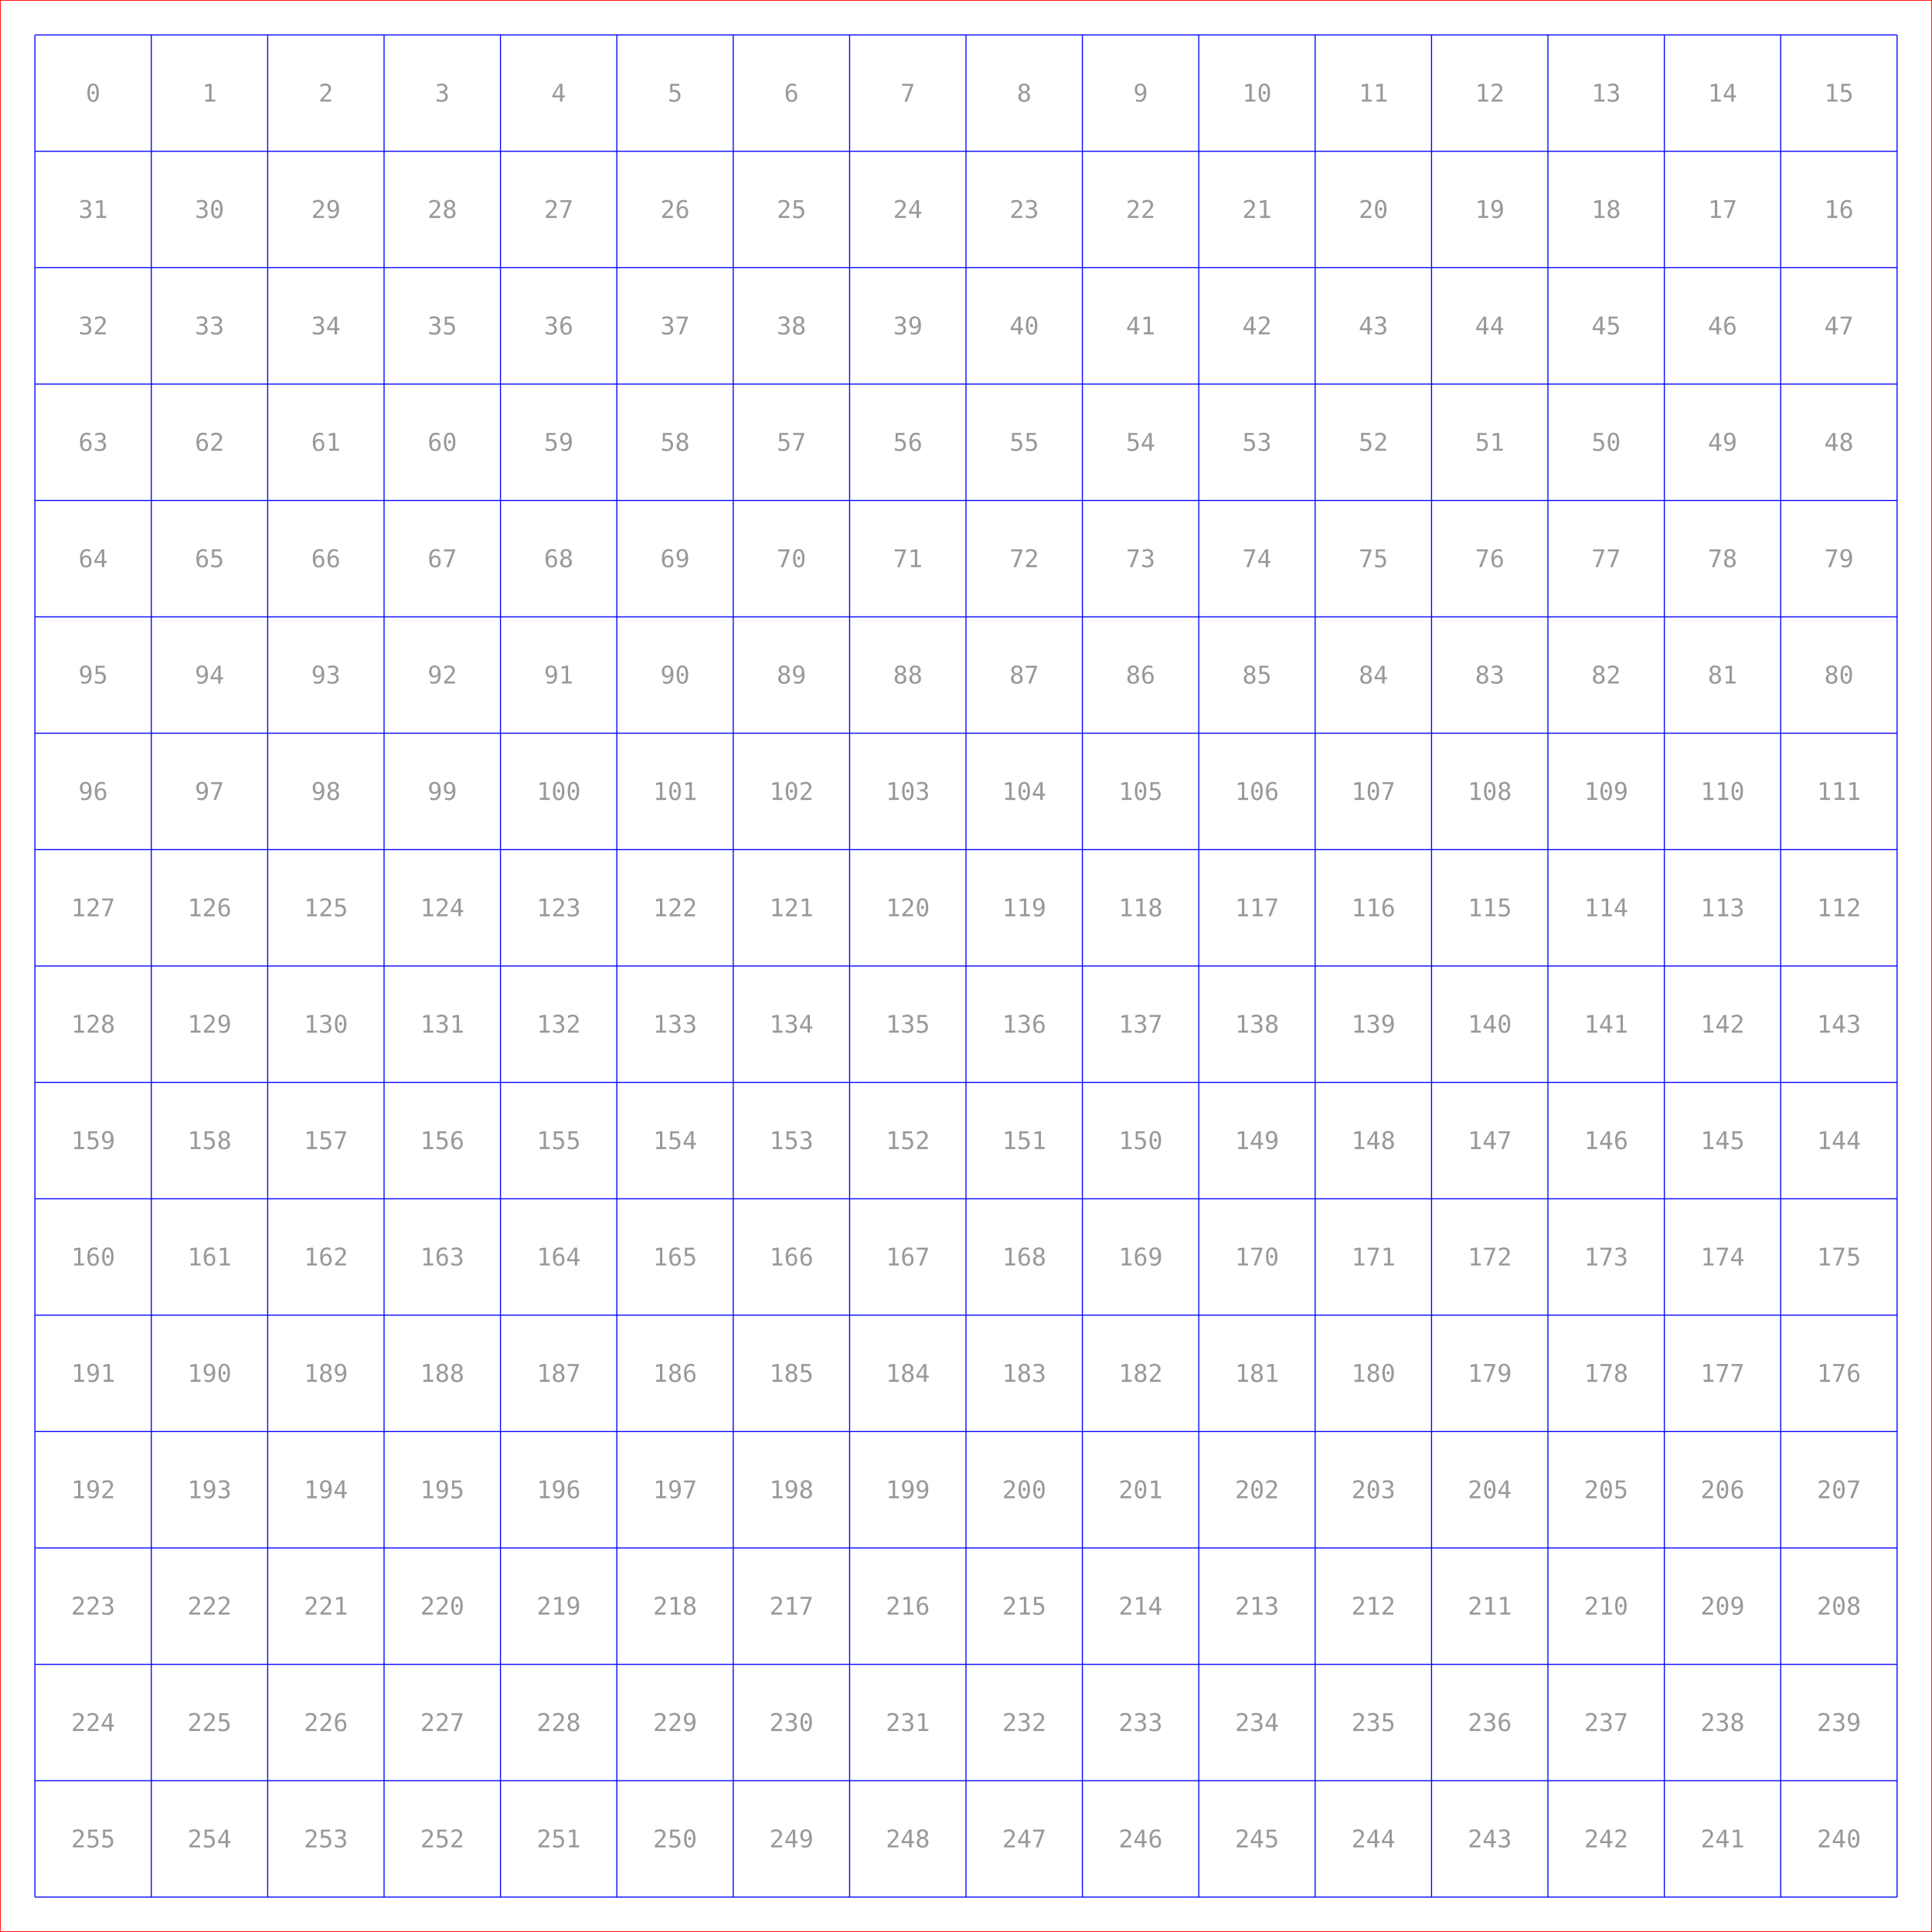
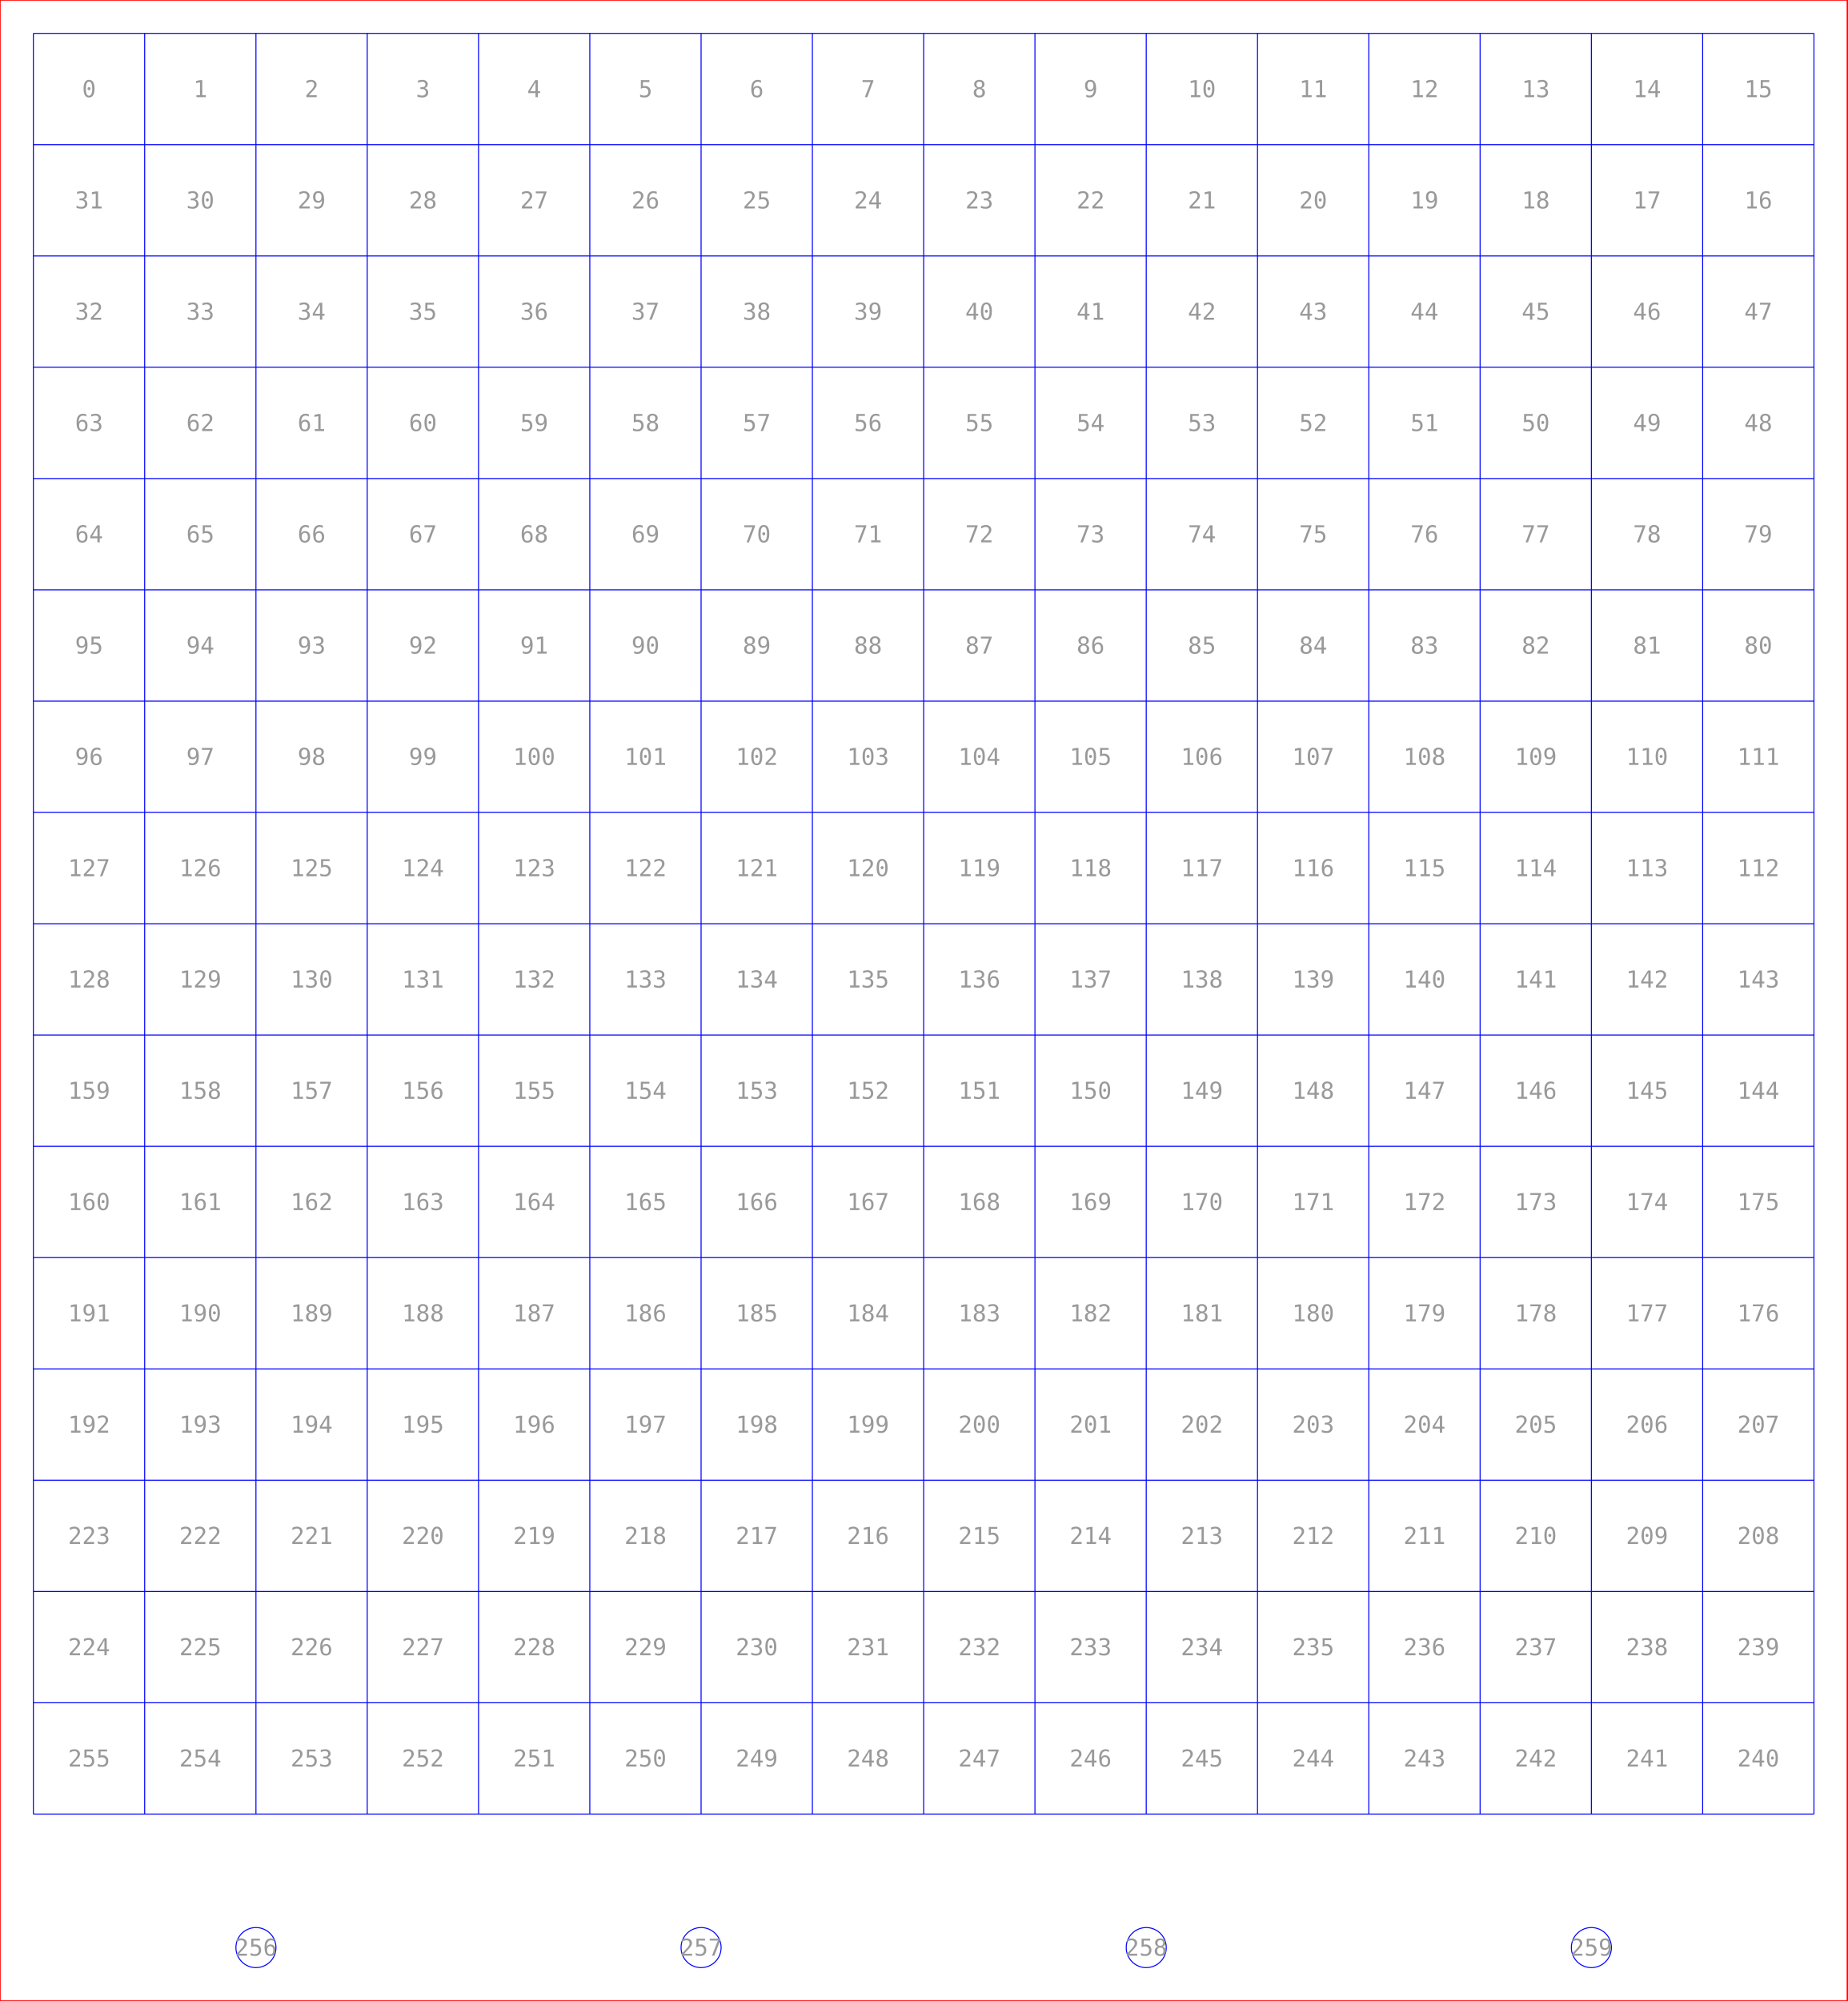
- <svg xmlns="http://www.w3.org/2000/svg" width="276.72mm" height="276.72mm" viewBox="0 0 276.72 276.72">
-   <rect width="276.72" height="276.72" fill="white" />
-   <rect x="0" y="0" width="276.72" height="276.72" fill="none" stroke="red" stroke-width="0.2" />
+ <svg xmlns="http://www.w3.org/2000/svg" width="276.72mm" height="299.72mm" viewBox="0 0 276.72 299.72">
+   <rect width="276.72" height="299.72" fill="white" />
+   <rect x="0" y="0" width="276.72" height="299.72" fill="none" stroke="red" stroke-width="0.2" />
  <line x1="5.0" y1="5.0" x2="271.72" y2="5.0" stroke="blue" stroke-width="0.15" />
  <line x1="5.0" y1="21.67" x2="271.72" y2="21.67" stroke="blue" stroke-width="0.15" />
  <line x1="5.0" y1="38.34" x2="271.72" y2="38.34" stroke="blue" stroke-width="0.15" />
  <line x1="5.0" y1="55.01" x2="271.72" y2="55.01" stroke="blue" stroke-width="0.15" />
  <line x1="5.0" y1="71.68" x2="271.72" y2="71.68" stroke="blue" stroke-width="0.15" />
  <line x1="5.0" y1="88.35" x2="271.72" y2="88.35" stroke="blue" stroke-width="0.15" />
  <line x1="5.0" y1="105.02" x2="271.72" y2="105.02" stroke="blue" stroke-width="0.15" />
  <line x1="5.0" y1="121.69" x2="271.72" y2="121.69" stroke="blue" stroke-width="0.15" />
  <line x1="5.0" y1="138.36" x2="271.72" y2="138.36" stroke="blue" stroke-width="0.15" />
  <line x1="5.0" y1="155.03" x2="271.72" y2="155.03" stroke="blue" stroke-width="0.15" />
  <line x1="5.0" y1="171.7" x2="271.72" y2="171.7" stroke="blue" stroke-width="0.15" />
  <line x1="5.0" y1="188.37" x2="271.72" y2="188.37" stroke="blue" stroke-width="0.15" />
  <line x1="5.0" y1="205.04" x2="271.72" y2="205.04" stroke="blue" stroke-width="0.15" />
  <line x1="5.0" y1="221.71" x2="271.72" y2="221.71" stroke="blue" stroke-width="0.15" />
  <line x1="5.0" y1="238.38" x2="271.72" y2="238.38" stroke="blue" stroke-width="0.15" />
  <line x1="5.0" y1="255.05" x2="271.72" y2="255.05" stroke="blue" stroke-width="0.15" />
  <line x1="5.0" y1="271.72" x2="271.72" y2="271.72" stroke="blue" stroke-width="0.15" />
  <line x1="5.0" y1="5.0" x2="5.0" y2="271.72" stroke="blue" stroke-width="0.15" />
  <line x1="21.67" y1="5.0" x2="21.67" y2="271.72" stroke="blue" stroke-width="0.15" />
  <line x1="38.34" y1="5.0" x2="38.34" y2="271.72" stroke="blue" stroke-width="0.15" />
  <line x1="55.01" y1="5.0" x2="55.01" y2="271.72" stroke="blue" stroke-width="0.15" />
  <line x1="71.68" y1="5.0" x2="71.68" y2="271.72" stroke="blue" stroke-width="0.15" />
  <line x1="88.35" y1="5.0" x2="88.35" y2="271.72" stroke="blue" stroke-width="0.15" />
  <line x1="105.02" y1="5.0" x2="105.02" y2="271.72" stroke="blue" stroke-width="0.15" />
  <line x1="121.69" y1="5.0" x2="121.69" y2="271.72" stroke="blue" stroke-width="0.15" />
  <line x1="138.36" y1="5.0" x2="138.36" y2="271.72" stroke="blue" stroke-width="0.15" />
  <line x1="155.03" y1="5.0" x2="155.03" y2="271.72" stroke="blue" stroke-width="0.15" />
  <line x1="171.7" y1="5.0" x2="171.7" y2="271.72" stroke="blue" stroke-width="0.15" />
  <line x1="188.37" y1="5.0" x2="188.37" y2="271.72" stroke="blue" stroke-width="0.15" />
  <line x1="205.04" y1="5.0" x2="205.04" y2="271.72" stroke="blue" stroke-width="0.15" />
  <line x1="221.71" y1="5.0" x2="221.71" y2="271.72" stroke="blue" stroke-width="0.15" />
  <line x1="238.38" y1="5.0" x2="238.38" y2="271.72" stroke="blue" stroke-width="0.15" />
  <line x1="255.05" y1="5.0" x2="255.05" y2="271.72" stroke="blue" stroke-width="0.15" />
  <line x1="271.72" y1="5.0" x2="271.72" y2="271.72" stroke="blue" stroke-width="0.15" />
  <text x="13.34" y="13.34" font-family="monospace" font-size="3.5" fill="#999" text-anchor="middle" dominant-baseline="central">0</text>
  <text x="30.01" y="13.34" font-family="monospace" font-size="3.5" fill="#999" text-anchor="middle" dominant-baseline="central">1</text>
  <text x="46.68" y="13.34" font-family="monospace" font-size="3.5" fill="#999" text-anchor="middle" dominant-baseline="central">2</text>
  <text x="63.35" y="13.34" font-family="monospace" font-size="3.5" fill="#999" text-anchor="middle" dominant-baseline="central">3</text>
  <text x="80.02" y="13.34" font-family="monospace" font-size="3.5" fill="#999" text-anchor="middle" dominant-baseline="central">4</text>
  <text x="96.69" y="13.34" font-family="monospace" font-size="3.5" fill="#999" text-anchor="middle" dominant-baseline="central">5</text>
  <text x="113.36" y="13.34" font-family="monospace" font-size="3.5" fill="#999" text-anchor="middle" dominant-baseline="central">6</text>
  <text x="130.03" y="13.34" font-family="monospace" font-size="3.5" fill="#999" text-anchor="middle" dominant-baseline="central">7</text>
-   <text x="146.70" y="13.34" font-family="monospace" font-size="3.5" fill="#999" text-anchor="middle" dominant-baseline="central">8</text>
+   <text x="146.7" y="13.34" font-family="monospace" font-size="3.5" fill="#999" text-anchor="middle" dominant-baseline="central">8</text>
  <text x="163.37" y="13.34" font-family="monospace" font-size="3.5" fill="#999" text-anchor="middle" dominant-baseline="central">9</text>
  <text x="180.04" y="13.34" font-family="monospace" font-size="3.5" fill="#999" text-anchor="middle" dominant-baseline="central">10</text>
  <text x="196.71" y="13.34" font-family="monospace" font-size="3.5" fill="#999" text-anchor="middle" dominant-baseline="central">11</text>
  <text x="213.38" y="13.34" font-family="monospace" font-size="3.5" fill="#999" text-anchor="middle" dominant-baseline="central">12</text>
  <text x="230.05" y="13.34" font-family="monospace" font-size="3.5" fill="#999" text-anchor="middle" dominant-baseline="central">13</text>
  <text x="246.72" y="13.34" font-family="monospace" font-size="3.5" fill="#999" text-anchor="middle" dominant-baseline="central">14</text>
  <text x="263.39" y="13.34" font-family="monospace" font-size="3.5" fill="#999" text-anchor="middle" dominant-baseline="central">15</text>
  <text x="13.34" y="30.01" font-family="monospace" font-size="3.5" fill="#999" text-anchor="middle" dominant-baseline="central">31</text>
  <text x="30.01" y="30.01" font-family="monospace" font-size="3.5" fill="#999" text-anchor="middle" dominant-baseline="central">30</text>
  <text x="46.68" y="30.01" font-family="monospace" font-size="3.5" fill="#999" text-anchor="middle" dominant-baseline="central">29</text>
  <text x="63.35" y="30.01" font-family="monospace" font-size="3.5" fill="#999" text-anchor="middle" dominant-baseline="central">28</text>
  <text x="80.02" y="30.01" font-family="monospace" font-size="3.5" fill="#999" text-anchor="middle" dominant-baseline="central">27</text>
  <text x="96.69" y="30.01" font-family="monospace" font-size="3.5" fill="#999" text-anchor="middle" dominant-baseline="central">26</text>
  <text x="113.36" y="30.01" font-family="monospace" font-size="3.5" fill="#999" text-anchor="middle" dominant-baseline="central">25</text>
  <text x="130.03" y="30.01" font-family="monospace" font-size="3.5" fill="#999" text-anchor="middle" dominant-baseline="central">24</text>
-   <text x="146.70" y="30.01" font-family="monospace" font-size="3.5" fill="#999" text-anchor="middle" dominant-baseline="central">23</text>
+   <text x="146.7" y="30.01" font-family="monospace" font-size="3.5" fill="#999" text-anchor="middle" dominant-baseline="central">23</text>
  <text x="163.37" y="30.01" font-family="monospace" font-size="3.5" fill="#999" text-anchor="middle" dominant-baseline="central">22</text>
  <text x="180.04" y="30.01" font-family="monospace" font-size="3.5" fill="#999" text-anchor="middle" dominant-baseline="central">21</text>
  <text x="196.71" y="30.01" font-family="monospace" font-size="3.5" fill="#999" text-anchor="middle" dominant-baseline="central">20</text>
  <text x="213.38" y="30.01" font-family="monospace" font-size="3.5" fill="#999" text-anchor="middle" dominant-baseline="central">19</text>
  <text x="230.05" y="30.01" font-family="monospace" font-size="3.5" fill="#999" text-anchor="middle" dominant-baseline="central">18</text>
  <text x="246.72" y="30.01" font-family="monospace" font-size="3.5" fill="#999" text-anchor="middle" dominant-baseline="central">17</text>
  <text x="263.39" y="30.01" font-family="monospace" font-size="3.5" fill="#999" text-anchor="middle" dominant-baseline="central">16</text>
  <text x="13.34" y="46.68" font-family="monospace" font-size="3.5" fill="#999" text-anchor="middle" dominant-baseline="central">32</text>
  <text x="30.01" y="46.68" font-family="monospace" font-size="3.5" fill="#999" text-anchor="middle" dominant-baseline="central">33</text>
  <text x="46.68" y="46.68" font-family="monospace" font-size="3.5" fill="#999" text-anchor="middle" dominant-baseline="central">34</text>
  <text x="63.35" y="46.68" font-family="monospace" font-size="3.5" fill="#999" text-anchor="middle" dominant-baseline="central">35</text>
  <text x="80.02" y="46.68" font-family="monospace" font-size="3.5" fill="#999" text-anchor="middle" dominant-baseline="central">36</text>
  <text x="96.69" y="46.68" font-family="monospace" font-size="3.5" fill="#999" text-anchor="middle" dominant-baseline="central">37</text>
  <text x="113.36" y="46.68" font-family="monospace" font-size="3.5" fill="#999" text-anchor="middle" dominant-baseline="central">38</text>
  <text x="130.03" y="46.68" font-family="monospace" font-size="3.5" fill="#999" text-anchor="middle" dominant-baseline="central">39</text>
-   <text x="146.70" y="46.68" font-family="monospace" font-size="3.5" fill="#999" text-anchor="middle" dominant-baseline="central">40</text>
+   <text x="146.7" y="46.68" font-family="monospace" font-size="3.5" fill="#999" text-anchor="middle" dominant-baseline="central">40</text>
  <text x="163.37" y="46.68" font-family="monospace" font-size="3.5" fill="#999" text-anchor="middle" dominant-baseline="central">41</text>
  <text x="180.04" y="46.68" font-family="monospace" font-size="3.5" fill="#999" text-anchor="middle" dominant-baseline="central">42</text>
  <text x="196.71" y="46.68" font-family="monospace" font-size="3.5" fill="#999" text-anchor="middle" dominant-baseline="central">43</text>
  <text x="213.38" y="46.68" font-family="monospace" font-size="3.5" fill="#999" text-anchor="middle" dominant-baseline="central">44</text>
  <text x="230.05" y="46.68" font-family="monospace" font-size="3.5" fill="#999" text-anchor="middle" dominant-baseline="central">45</text>
  <text x="246.72" y="46.68" font-family="monospace" font-size="3.5" fill="#999" text-anchor="middle" dominant-baseline="central">46</text>
  <text x="263.39" y="46.68" font-family="monospace" font-size="3.5" fill="#999" text-anchor="middle" dominant-baseline="central">47</text>
  <text x="13.34" y="63.35" font-family="monospace" font-size="3.5" fill="#999" text-anchor="middle" dominant-baseline="central">63</text>
  <text x="30.01" y="63.35" font-family="monospace" font-size="3.5" fill="#999" text-anchor="middle" dominant-baseline="central">62</text>
  <text x="46.68" y="63.35" font-family="monospace" font-size="3.5" fill="#999" text-anchor="middle" dominant-baseline="central">61</text>
  <text x="63.35" y="63.35" font-family="monospace" font-size="3.5" fill="#999" text-anchor="middle" dominant-baseline="central">60</text>
  <text x="80.02" y="63.35" font-family="monospace" font-size="3.5" fill="#999" text-anchor="middle" dominant-baseline="central">59</text>
  <text x="96.69" y="63.35" font-family="monospace" font-size="3.5" fill="#999" text-anchor="middle" dominant-baseline="central">58</text>
  <text x="113.36" y="63.35" font-family="monospace" font-size="3.5" fill="#999" text-anchor="middle" dominant-baseline="central">57</text>
  <text x="130.03" y="63.35" font-family="monospace" font-size="3.5" fill="#999" text-anchor="middle" dominant-baseline="central">56</text>
-   <text x="146.70" y="63.35" font-family="monospace" font-size="3.5" fill="#999" text-anchor="middle" dominant-baseline="central">55</text>
+   <text x="146.7" y="63.35" font-family="monospace" font-size="3.5" fill="#999" text-anchor="middle" dominant-baseline="central">55</text>
  <text x="163.37" y="63.35" font-family="monospace" font-size="3.5" fill="#999" text-anchor="middle" dominant-baseline="central">54</text>
  <text x="180.04" y="63.35" font-family="monospace" font-size="3.5" fill="#999" text-anchor="middle" dominant-baseline="central">53</text>
  <text x="196.71" y="63.35" font-family="monospace" font-size="3.5" fill="#999" text-anchor="middle" dominant-baseline="central">52</text>
  <text x="213.38" y="63.35" font-family="monospace" font-size="3.5" fill="#999" text-anchor="middle" dominant-baseline="central">51</text>
  <text x="230.05" y="63.35" font-family="monospace" font-size="3.5" fill="#999" text-anchor="middle" dominant-baseline="central">50</text>
  <text x="246.72" y="63.35" font-family="monospace" font-size="3.5" fill="#999" text-anchor="middle" dominant-baseline="central">49</text>
  <text x="263.39" y="63.35" font-family="monospace" font-size="3.5" fill="#999" text-anchor="middle" dominant-baseline="central">48</text>
  <text x="13.34" y="80.02" font-family="monospace" font-size="3.5" fill="#999" text-anchor="middle" dominant-baseline="central">64</text>
  <text x="30.01" y="80.02" font-family="monospace" font-size="3.5" fill="#999" text-anchor="middle" dominant-baseline="central">65</text>
  <text x="46.68" y="80.02" font-family="monospace" font-size="3.5" fill="#999" text-anchor="middle" dominant-baseline="central">66</text>
  <text x="63.35" y="80.02" font-family="monospace" font-size="3.5" fill="#999" text-anchor="middle" dominant-baseline="central">67</text>
  <text x="80.02" y="80.02" font-family="monospace" font-size="3.5" fill="#999" text-anchor="middle" dominant-baseline="central">68</text>
  <text x="96.69" y="80.02" font-family="monospace" font-size="3.5" fill="#999" text-anchor="middle" dominant-baseline="central">69</text>
  <text x="113.36" y="80.02" font-family="monospace" font-size="3.5" fill="#999" text-anchor="middle" dominant-baseline="central">70</text>
  <text x="130.03" y="80.02" font-family="monospace" font-size="3.5" fill="#999" text-anchor="middle" dominant-baseline="central">71</text>
-   <text x="146.70" y="80.02" font-family="monospace" font-size="3.5" fill="#999" text-anchor="middle" dominant-baseline="central">72</text>
+   <text x="146.7" y="80.02" font-family="monospace" font-size="3.5" fill="#999" text-anchor="middle" dominant-baseline="central">72</text>
  <text x="163.37" y="80.02" font-family="monospace" font-size="3.5" fill="#999" text-anchor="middle" dominant-baseline="central">73</text>
  <text x="180.04" y="80.02" font-family="monospace" font-size="3.5" fill="#999" text-anchor="middle" dominant-baseline="central">74</text>
  <text x="196.71" y="80.02" font-family="monospace" font-size="3.5" fill="#999" text-anchor="middle" dominant-baseline="central">75</text>
  <text x="213.38" y="80.02" font-family="monospace" font-size="3.5" fill="#999" text-anchor="middle" dominant-baseline="central">76</text>
  <text x="230.05" y="80.02" font-family="monospace" font-size="3.5" fill="#999" text-anchor="middle" dominant-baseline="central">77</text>
  <text x="246.72" y="80.02" font-family="monospace" font-size="3.5" fill="#999" text-anchor="middle" dominant-baseline="central">78</text>
  <text x="263.39" y="80.02" font-family="monospace" font-size="3.5" fill="#999" text-anchor="middle" dominant-baseline="central">79</text>
  <text x="13.34" y="96.69" font-family="monospace" font-size="3.5" fill="#999" text-anchor="middle" dominant-baseline="central">95</text>
  <text x="30.01" y="96.69" font-family="monospace" font-size="3.5" fill="#999" text-anchor="middle" dominant-baseline="central">94</text>
  <text x="46.68" y="96.69" font-family="monospace" font-size="3.5" fill="#999" text-anchor="middle" dominant-baseline="central">93</text>
  <text x="63.35" y="96.69" font-family="monospace" font-size="3.5" fill="#999" text-anchor="middle" dominant-baseline="central">92</text>
  <text x="80.02" y="96.69" font-family="monospace" font-size="3.5" fill="#999" text-anchor="middle" dominant-baseline="central">91</text>
  <text x="96.69" y="96.69" font-family="monospace" font-size="3.5" fill="#999" text-anchor="middle" dominant-baseline="central">90</text>
  <text x="113.36" y="96.69" font-family="monospace" font-size="3.5" fill="#999" text-anchor="middle" dominant-baseline="central">89</text>
  <text x="130.03" y="96.69" font-family="monospace" font-size="3.5" fill="#999" text-anchor="middle" dominant-baseline="central">88</text>
-   <text x="146.70" y="96.69" font-family="monospace" font-size="3.5" fill="#999" text-anchor="middle" dominant-baseline="central">87</text>
+   <text x="146.7" y="96.69" font-family="monospace" font-size="3.5" fill="#999" text-anchor="middle" dominant-baseline="central">87</text>
  <text x="163.37" y="96.69" font-family="monospace" font-size="3.5" fill="#999" text-anchor="middle" dominant-baseline="central">86</text>
  <text x="180.04" y="96.69" font-family="monospace" font-size="3.5" fill="#999" text-anchor="middle" dominant-baseline="central">85</text>
  <text x="196.71" y="96.69" font-family="monospace" font-size="3.5" fill="#999" text-anchor="middle" dominant-baseline="central">84</text>
  <text x="213.38" y="96.69" font-family="monospace" font-size="3.5" fill="#999" text-anchor="middle" dominant-baseline="central">83</text>
  <text x="230.05" y="96.69" font-family="monospace" font-size="3.5" fill="#999" text-anchor="middle" dominant-baseline="central">82</text>
  <text x="246.72" y="96.69" font-family="monospace" font-size="3.5" fill="#999" text-anchor="middle" dominant-baseline="central">81</text>
  <text x="263.39" y="96.69" font-family="monospace" font-size="3.5" fill="#999" text-anchor="middle" dominant-baseline="central">80</text>
  <text x="13.34" y="113.36" font-family="monospace" font-size="3.5" fill="#999" text-anchor="middle" dominant-baseline="central">96</text>
  <text x="30.01" y="113.36" font-family="monospace" font-size="3.5" fill="#999" text-anchor="middle" dominant-baseline="central">97</text>
  <text x="46.68" y="113.36" font-family="monospace" font-size="3.5" fill="#999" text-anchor="middle" dominant-baseline="central">98</text>
  <text x="63.35" y="113.36" font-family="monospace" font-size="3.5" fill="#999" text-anchor="middle" dominant-baseline="central">99</text>
  <text x="80.02" y="113.36" font-family="monospace" font-size="3.5" fill="#999" text-anchor="middle" dominant-baseline="central">100</text>
  <text x="96.69" y="113.36" font-family="monospace" font-size="3.5" fill="#999" text-anchor="middle" dominant-baseline="central">101</text>
  <text x="113.36" y="113.36" font-family="monospace" font-size="3.5" fill="#999" text-anchor="middle" dominant-baseline="central">102</text>
  <text x="130.03" y="113.36" font-family="monospace" font-size="3.5" fill="#999" text-anchor="middle" dominant-baseline="central">103</text>
-   <text x="146.70" y="113.36" font-family="monospace" font-size="3.5" fill="#999" text-anchor="middle" dominant-baseline="central">104</text>
+   <text x="146.7" y="113.36" font-family="monospace" font-size="3.5" fill="#999" text-anchor="middle" dominant-baseline="central">104</text>
  <text x="163.37" y="113.36" font-family="monospace" font-size="3.5" fill="#999" text-anchor="middle" dominant-baseline="central">105</text>
  <text x="180.04" y="113.36" font-family="monospace" font-size="3.5" fill="#999" text-anchor="middle" dominant-baseline="central">106</text>
  <text x="196.71" y="113.36" font-family="monospace" font-size="3.5" fill="#999" text-anchor="middle" dominant-baseline="central">107</text>
  <text x="213.38" y="113.36" font-family="monospace" font-size="3.5" fill="#999" text-anchor="middle" dominant-baseline="central">108</text>
  <text x="230.05" y="113.36" font-family="monospace" font-size="3.5" fill="#999" text-anchor="middle" dominant-baseline="central">109</text>
  <text x="246.72" y="113.36" font-family="monospace" font-size="3.5" fill="#999" text-anchor="middle" dominant-baseline="central">110</text>
  <text x="263.39" y="113.36" font-family="monospace" font-size="3.5" fill="#999" text-anchor="middle" dominant-baseline="central">111</text>
  <text x="13.34" y="130.03" font-family="monospace" font-size="3.5" fill="#999" text-anchor="middle" dominant-baseline="central">127</text>
  <text x="30.01" y="130.03" font-family="monospace" font-size="3.5" fill="#999" text-anchor="middle" dominant-baseline="central">126</text>
  <text x="46.68" y="130.03" font-family="monospace" font-size="3.5" fill="#999" text-anchor="middle" dominant-baseline="central">125</text>
  <text x="63.35" y="130.03" font-family="monospace" font-size="3.5" fill="#999" text-anchor="middle" dominant-baseline="central">124</text>
  <text x="80.02" y="130.03" font-family="monospace" font-size="3.5" fill="#999" text-anchor="middle" dominant-baseline="central">123</text>
  <text x="96.69" y="130.03" font-family="monospace" font-size="3.5" fill="#999" text-anchor="middle" dominant-baseline="central">122</text>
  <text x="113.36" y="130.03" font-family="monospace" font-size="3.5" fill="#999" text-anchor="middle" dominant-baseline="central">121</text>
  <text x="130.03" y="130.03" font-family="monospace" font-size="3.5" fill="#999" text-anchor="middle" dominant-baseline="central">120</text>
-   <text x="146.70" y="130.03" font-family="monospace" font-size="3.5" fill="#999" text-anchor="middle" dominant-baseline="central">119</text>
+   <text x="146.7" y="130.03" font-family="monospace" font-size="3.5" fill="#999" text-anchor="middle" dominant-baseline="central">119</text>
  <text x="163.37" y="130.03" font-family="monospace" font-size="3.5" fill="#999" text-anchor="middle" dominant-baseline="central">118</text>
  <text x="180.04" y="130.03" font-family="monospace" font-size="3.5" fill="#999" text-anchor="middle" dominant-baseline="central">117</text>
  <text x="196.71" y="130.03" font-family="monospace" font-size="3.5" fill="#999" text-anchor="middle" dominant-baseline="central">116</text>
  <text x="213.38" y="130.03" font-family="monospace" font-size="3.5" fill="#999" text-anchor="middle" dominant-baseline="central">115</text>
  <text x="230.05" y="130.03" font-family="monospace" font-size="3.5" fill="#999" text-anchor="middle" dominant-baseline="central">114</text>
  <text x="246.72" y="130.03" font-family="monospace" font-size="3.5" fill="#999" text-anchor="middle" dominant-baseline="central">113</text>
  <text x="263.39" y="130.03" font-family="monospace" font-size="3.5" fill="#999" text-anchor="middle" dominant-baseline="central">112</text>
-   <text x="13.34" y="146.70" font-family="monospace" font-size="3.5" fill="#999" text-anchor="middle" dominant-baseline="central">128</text>
-   <text x="30.01" y="146.70" font-family="monospace" font-size="3.5" fill="#999" text-anchor="middle" dominant-baseline="central">129</text>
-   <text x="46.68" y="146.70" font-family="monospace" font-size="3.5" fill="#999" text-anchor="middle" dominant-baseline="central">130</text>
-   <text x="63.35" y="146.70" font-family="monospace" font-size="3.5" fill="#999" text-anchor="middle" dominant-baseline="central">131</text>
-   <text x="80.02" y="146.70" font-family="monospace" font-size="3.5" fill="#999" text-anchor="middle" dominant-baseline="central">132</text>
-   <text x="96.69" y="146.70" font-family="monospace" font-size="3.5" fill="#999" text-anchor="middle" dominant-baseline="central">133</text>
-   <text x="113.36" y="146.70" font-family="monospace" font-size="3.5" fill="#999" text-anchor="middle" dominant-baseline="central">134</text>
-   <text x="130.03" y="146.70" font-family="monospace" font-size="3.5" fill="#999" text-anchor="middle" dominant-baseline="central">135</text>
-   <text x="146.70" y="146.70" font-family="monospace" font-size="3.5" fill="#999" text-anchor="middle" dominant-baseline="central">136</text>
-   <text x="163.37" y="146.70" font-family="monospace" font-size="3.5" fill="#999" text-anchor="middle" dominant-baseline="central">137</text>
-   <text x="180.04" y="146.70" font-family="monospace" font-size="3.5" fill="#999" text-anchor="middle" dominant-baseline="central">138</text>
-   <text x="196.71" y="146.70" font-family="monospace" font-size="3.5" fill="#999" text-anchor="middle" dominant-baseline="central">139</text>
-   <text x="213.38" y="146.70" font-family="monospace" font-size="3.5" fill="#999" text-anchor="middle" dominant-baseline="central">140</text>
-   <text x="230.05" y="146.70" font-family="monospace" font-size="3.5" fill="#999" text-anchor="middle" dominant-baseline="central">141</text>
-   <text x="246.72" y="146.70" font-family="monospace" font-size="3.5" fill="#999" text-anchor="middle" dominant-baseline="central">142</text>
-   <text x="263.39" y="146.70" font-family="monospace" font-size="3.5" fill="#999" text-anchor="middle" dominant-baseline="central">143</text>
+   <text x="13.34" y="146.7" font-family="monospace" font-size="3.5" fill="#999" text-anchor="middle" dominant-baseline="central">128</text>
+   <text x="30.01" y="146.7" font-family="monospace" font-size="3.5" fill="#999" text-anchor="middle" dominant-baseline="central">129</text>
+   <text x="46.68" y="146.7" font-family="monospace" font-size="3.5" fill="#999" text-anchor="middle" dominant-baseline="central">130</text>
+   <text x="63.35" y="146.7" font-family="monospace" font-size="3.5" fill="#999" text-anchor="middle" dominant-baseline="central">131</text>
+   <text x="80.02" y="146.7" font-family="monospace" font-size="3.5" fill="#999" text-anchor="middle" dominant-baseline="central">132</text>
+   <text x="96.69" y="146.7" font-family="monospace" font-size="3.5" fill="#999" text-anchor="middle" dominant-baseline="central">133</text>
+   <text x="113.36" y="146.7" font-family="monospace" font-size="3.5" fill="#999" text-anchor="middle" dominant-baseline="central">134</text>
+   <text x="130.03" y="146.7" font-family="monospace" font-size="3.5" fill="#999" text-anchor="middle" dominant-baseline="central">135</text>
+   <text x="146.7" y="146.7" font-family="monospace" font-size="3.5" fill="#999" text-anchor="middle" dominant-baseline="central">136</text>
+   <text x="163.37" y="146.7" font-family="monospace" font-size="3.5" fill="#999" text-anchor="middle" dominant-baseline="central">137</text>
+   <text x="180.04" y="146.7" font-family="monospace" font-size="3.5" fill="#999" text-anchor="middle" dominant-baseline="central">138</text>
+   <text x="196.71" y="146.7" font-family="monospace" font-size="3.5" fill="#999" text-anchor="middle" dominant-baseline="central">139</text>
+   <text x="213.38" y="146.7" font-family="monospace" font-size="3.5" fill="#999" text-anchor="middle" dominant-baseline="central">140</text>
+   <text x="230.05" y="146.7" font-family="monospace" font-size="3.5" fill="#999" text-anchor="middle" dominant-baseline="central">141</text>
+   <text x="246.72" y="146.7" font-family="monospace" font-size="3.5" fill="#999" text-anchor="middle" dominant-baseline="central">142</text>
+   <text x="263.39" y="146.7" font-family="monospace" font-size="3.5" fill="#999" text-anchor="middle" dominant-baseline="central">143</text>
  <text x="13.34" y="163.37" font-family="monospace" font-size="3.5" fill="#999" text-anchor="middle" dominant-baseline="central">159</text>
  <text x="30.01" y="163.37" font-family="monospace" font-size="3.5" fill="#999" text-anchor="middle" dominant-baseline="central">158</text>
  <text x="46.68" y="163.37" font-family="monospace" font-size="3.5" fill="#999" text-anchor="middle" dominant-baseline="central">157</text>
  <text x="63.35" y="163.37" font-family="monospace" font-size="3.5" fill="#999" text-anchor="middle" dominant-baseline="central">156</text>
  <text x="80.02" y="163.37" font-family="monospace" font-size="3.5" fill="#999" text-anchor="middle" dominant-baseline="central">155</text>
  <text x="96.69" y="163.37" font-family="monospace" font-size="3.5" fill="#999" text-anchor="middle" dominant-baseline="central">154</text>
  <text x="113.36" y="163.37" font-family="monospace" font-size="3.5" fill="#999" text-anchor="middle" dominant-baseline="central">153</text>
  <text x="130.03" y="163.37" font-family="monospace" font-size="3.5" fill="#999" text-anchor="middle" dominant-baseline="central">152</text>
-   <text x="146.70" y="163.37" font-family="monospace" font-size="3.5" fill="#999" text-anchor="middle" dominant-baseline="central">151</text>
+   <text x="146.7" y="163.37" font-family="monospace" font-size="3.5" fill="#999" text-anchor="middle" dominant-baseline="central">151</text>
  <text x="163.37" y="163.37" font-family="monospace" font-size="3.5" fill="#999" text-anchor="middle" dominant-baseline="central">150</text>
  <text x="180.04" y="163.37" font-family="monospace" font-size="3.5" fill="#999" text-anchor="middle" dominant-baseline="central">149</text>
  <text x="196.71" y="163.37" font-family="monospace" font-size="3.5" fill="#999" text-anchor="middle" dominant-baseline="central">148</text>
  <text x="213.38" y="163.37" font-family="monospace" font-size="3.5" fill="#999" text-anchor="middle" dominant-baseline="central">147</text>
  <text x="230.05" y="163.37" font-family="monospace" font-size="3.5" fill="#999" text-anchor="middle" dominant-baseline="central">146</text>
  <text x="246.72" y="163.37" font-family="monospace" font-size="3.5" fill="#999" text-anchor="middle" dominant-baseline="central">145</text>
  <text x="263.39" y="163.37" font-family="monospace" font-size="3.5" fill="#999" text-anchor="middle" dominant-baseline="central">144</text>
  <text x="13.34" y="180.04" font-family="monospace" font-size="3.5" fill="#999" text-anchor="middle" dominant-baseline="central">160</text>
  <text x="30.01" y="180.04" font-family="monospace" font-size="3.5" fill="#999" text-anchor="middle" dominant-baseline="central">161</text>
  <text x="46.68" y="180.04" font-family="monospace" font-size="3.5" fill="#999" text-anchor="middle" dominant-baseline="central">162</text>
  <text x="63.35" y="180.04" font-family="monospace" font-size="3.5" fill="#999" text-anchor="middle" dominant-baseline="central">163</text>
  <text x="80.02" y="180.04" font-family="monospace" font-size="3.5" fill="#999" text-anchor="middle" dominant-baseline="central">164</text>
  <text x="96.69" y="180.04" font-family="monospace" font-size="3.5" fill="#999" text-anchor="middle" dominant-baseline="central">165</text>
  <text x="113.36" y="180.04" font-family="monospace" font-size="3.5" fill="#999" text-anchor="middle" dominant-baseline="central">166</text>
  <text x="130.03" y="180.04" font-family="monospace" font-size="3.5" fill="#999" text-anchor="middle" dominant-baseline="central">167</text>
-   <text x="146.70" y="180.04" font-family="monospace" font-size="3.5" fill="#999" text-anchor="middle" dominant-baseline="central">168</text>
+   <text x="146.7" y="180.04" font-family="monospace" font-size="3.5" fill="#999" text-anchor="middle" dominant-baseline="central">168</text>
  <text x="163.37" y="180.04" font-family="monospace" font-size="3.5" fill="#999" text-anchor="middle" dominant-baseline="central">169</text>
  <text x="180.04" y="180.04" font-family="monospace" font-size="3.5" fill="#999" text-anchor="middle" dominant-baseline="central">170</text>
  <text x="196.71" y="180.04" font-family="monospace" font-size="3.5" fill="#999" text-anchor="middle" dominant-baseline="central">171</text>
  <text x="213.38" y="180.04" font-family="monospace" font-size="3.5" fill="#999" text-anchor="middle" dominant-baseline="central">172</text>
  <text x="230.05" y="180.04" font-family="monospace" font-size="3.5" fill="#999" text-anchor="middle" dominant-baseline="central">173</text>
  <text x="246.72" y="180.04" font-family="monospace" font-size="3.5" fill="#999" text-anchor="middle" dominant-baseline="central">174</text>
  <text x="263.39" y="180.04" font-family="monospace" font-size="3.5" fill="#999" text-anchor="middle" dominant-baseline="central">175</text>
  <text x="13.34" y="196.71" font-family="monospace" font-size="3.5" fill="#999" text-anchor="middle" dominant-baseline="central">191</text>
  <text x="30.01" y="196.71" font-family="monospace" font-size="3.5" fill="#999" text-anchor="middle" dominant-baseline="central">190</text>
  <text x="46.68" y="196.71" font-family="monospace" font-size="3.5" fill="#999" text-anchor="middle" dominant-baseline="central">189</text>
  <text x="63.35" y="196.71" font-family="monospace" font-size="3.5" fill="#999" text-anchor="middle" dominant-baseline="central">188</text>
  <text x="80.02" y="196.71" font-family="monospace" font-size="3.5" fill="#999" text-anchor="middle" dominant-baseline="central">187</text>
  <text x="96.69" y="196.71" font-family="monospace" font-size="3.5" fill="#999" text-anchor="middle" dominant-baseline="central">186</text>
  <text x="113.36" y="196.71" font-family="monospace" font-size="3.5" fill="#999" text-anchor="middle" dominant-baseline="central">185</text>
  <text x="130.03" y="196.71" font-family="monospace" font-size="3.5" fill="#999" text-anchor="middle" dominant-baseline="central">184</text>
-   <text x="146.70" y="196.71" font-family="monospace" font-size="3.5" fill="#999" text-anchor="middle" dominant-baseline="central">183</text>
+   <text x="146.7" y="196.71" font-family="monospace" font-size="3.5" fill="#999" text-anchor="middle" dominant-baseline="central">183</text>
  <text x="163.37" y="196.71" font-family="monospace" font-size="3.5" fill="#999" text-anchor="middle" dominant-baseline="central">182</text>
  <text x="180.04" y="196.71" font-family="monospace" font-size="3.5" fill="#999" text-anchor="middle" dominant-baseline="central">181</text>
  <text x="196.71" y="196.71" font-family="monospace" font-size="3.5" fill="#999" text-anchor="middle" dominant-baseline="central">180</text>
  <text x="213.38" y="196.71" font-family="monospace" font-size="3.5" fill="#999" text-anchor="middle" dominant-baseline="central">179</text>
  <text x="230.05" y="196.71" font-family="monospace" font-size="3.5" fill="#999" text-anchor="middle" dominant-baseline="central">178</text>
  <text x="246.72" y="196.71" font-family="monospace" font-size="3.5" fill="#999" text-anchor="middle" dominant-baseline="central">177</text>
  <text x="263.39" y="196.71" font-family="monospace" font-size="3.5" fill="#999" text-anchor="middle" dominant-baseline="central">176</text>
  <text x="13.34" y="213.38" font-family="monospace" font-size="3.5" fill="#999" text-anchor="middle" dominant-baseline="central">192</text>
  <text x="30.01" y="213.38" font-family="monospace" font-size="3.5" fill="#999" text-anchor="middle" dominant-baseline="central">193</text>
  <text x="46.68" y="213.38" font-family="monospace" font-size="3.5" fill="#999" text-anchor="middle" dominant-baseline="central">194</text>
  <text x="63.35" y="213.38" font-family="monospace" font-size="3.5" fill="#999" text-anchor="middle" dominant-baseline="central">195</text>
  <text x="80.02" y="213.38" font-family="monospace" font-size="3.5" fill="#999" text-anchor="middle" dominant-baseline="central">196</text>
  <text x="96.69" y="213.38" font-family="monospace" font-size="3.5" fill="#999" text-anchor="middle" dominant-baseline="central">197</text>
  <text x="113.36" y="213.38" font-family="monospace" font-size="3.5" fill="#999" text-anchor="middle" dominant-baseline="central">198</text>
  <text x="130.03" y="213.38" font-family="monospace" font-size="3.5" fill="#999" text-anchor="middle" dominant-baseline="central">199</text>
-   <text x="146.70" y="213.38" font-family="monospace" font-size="3.5" fill="#999" text-anchor="middle" dominant-baseline="central">200</text>
+   <text x="146.7" y="213.38" font-family="monospace" font-size="3.5" fill="#999" text-anchor="middle" dominant-baseline="central">200</text>
  <text x="163.37" y="213.38" font-family="monospace" font-size="3.5" fill="#999" text-anchor="middle" dominant-baseline="central">201</text>
  <text x="180.04" y="213.38" font-family="monospace" font-size="3.5" fill="#999" text-anchor="middle" dominant-baseline="central">202</text>
  <text x="196.71" y="213.38" font-family="monospace" font-size="3.5" fill="#999" text-anchor="middle" dominant-baseline="central">203</text>
  <text x="213.38" y="213.38" font-family="monospace" font-size="3.5" fill="#999" text-anchor="middle" dominant-baseline="central">204</text>
  <text x="230.05" y="213.38" font-family="monospace" font-size="3.5" fill="#999" text-anchor="middle" dominant-baseline="central">205</text>
  <text x="246.72" y="213.38" font-family="monospace" font-size="3.5" fill="#999" text-anchor="middle" dominant-baseline="central">206</text>
  <text x="263.39" y="213.38" font-family="monospace" font-size="3.5" fill="#999" text-anchor="middle" dominant-baseline="central">207</text>
  <text x="13.34" y="230.05" font-family="monospace" font-size="3.5" fill="#999" text-anchor="middle" dominant-baseline="central">223</text>
  <text x="30.01" y="230.05" font-family="monospace" font-size="3.5" fill="#999" text-anchor="middle" dominant-baseline="central">222</text>
  <text x="46.68" y="230.05" font-family="monospace" font-size="3.5" fill="#999" text-anchor="middle" dominant-baseline="central">221</text>
  <text x="63.35" y="230.05" font-family="monospace" font-size="3.5" fill="#999" text-anchor="middle" dominant-baseline="central">220</text>
  <text x="80.02" y="230.05" font-family="monospace" font-size="3.5" fill="#999" text-anchor="middle" dominant-baseline="central">219</text>
  <text x="96.69" y="230.05" font-family="monospace" font-size="3.5" fill="#999" text-anchor="middle" dominant-baseline="central">218</text>
  <text x="113.36" y="230.05" font-family="monospace" font-size="3.5" fill="#999" text-anchor="middle" dominant-baseline="central">217</text>
  <text x="130.03" y="230.05" font-family="monospace" font-size="3.5" fill="#999" text-anchor="middle" dominant-baseline="central">216</text>
-   <text x="146.70" y="230.05" font-family="monospace" font-size="3.5" fill="#999" text-anchor="middle" dominant-baseline="central">215</text>
+   <text x="146.7" y="230.05" font-family="monospace" font-size="3.5" fill="#999" text-anchor="middle" dominant-baseline="central">215</text>
  <text x="163.37" y="230.05" font-family="monospace" font-size="3.5" fill="#999" text-anchor="middle" dominant-baseline="central">214</text>
  <text x="180.04" y="230.05" font-family="monospace" font-size="3.5" fill="#999" text-anchor="middle" dominant-baseline="central">213</text>
  <text x="196.71" y="230.05" font-family="monospace" font-size="3.5" fill="#999" text-anchor="middle" dominant-baseline="central">212</text>
  <text x="213.38" y="230.05" font-family="monospace" font-size="3.5" fill="#999" text-anchor="middle" dominant-baseline="central">211</text>
  <text x="230.05" y="230.05" font-family="monospace" font-size="3.5" fill="#999" text-anchor="middle" dominant-baseline="central">210</text>
  <text x="246.72" y="230.05" font-family="monospace" font-size="3.5" fill="#999" text-anchor="middle" dominant-baseline="central">209</text>
  <text x="263.39" y="230.05" font-family="monospace" font-size="3.5" fill="#999" text-anchor="middle" dominant-baseline="central">208</text>
  <text x="13.34" y="246.72" font-family="monospace" font-size="3.5" fill="#999" text-anchor="middle" dominant-baseline="central">224</text>
  <text x="30.01" y="246.72" font-family="monospace" font-size="3.5" fill="#999" text-anchor="middle" dominant-baseline="central">225</text>
  <text x="46.68" y="246.72" font-family="monospace" font-size="3.5" fill="#999" text-anchor="middle" dominant-baseline="central">226</text>
  <text x="63.35" y="246.72" font-family="monospace" font-size="3.5" fill="#999" text-anchor="middle" dominant-baseline="central">227</text>
  <text x="80.02" y="246.72" font-family="monospace" font-size="3.5" fill="#999" text-anchor="middle" dominant-baseline="central">228</text>
  <text x="96.69" y="246.72" font-family="monospace" font-size="3.5" fill="#999" text-anchor="middle" dominant-baseline="central">229</text>
  <text x="113.36" y="246.72" font-family="monospace" font-size="3.5" fill="#999" text-anchor="middle" dominant-baseline="central">230</text>
  <text x="130.03" y="246.72" font-family="monospace" font-size="3.5" fill="#999" text-anchor="middle" dominant-baseline="central">231</text>
-   <text x="146.70" y="246.72" font-family="monospace" font-size="3.5" fill="#999" text-anchor="middle" dominant-baseline="central">232</text>
+   <text x="146.7" y="246.72" font-family="monospace" font-size="3.5" fill="#999" text-anchor="middle" dominant-baseline="central">232</text>
  <text x="163.37" y="246.72" font-family="monospace" font-size="3.5" fill="#999" text-anchor="middle" dominant-baseline="central">233</text>
  <text x="180.04" y="246.72" font-family="monospace" font-size="3.5" fill="#999" text-anchor="middle" dominant-baseline="central">234</text>
  <text x="196.71" y="246.72" font-family="monospace" font-size="3.5" fill="#999" text-anchor="middle" dominant-baseline="central">235</text>
  <text x="213.38" y="246.72" font-family="monospace" font-size="3.5" fill="#999" text-anchor="middle" dominant-baseline="central">236</text>
  <text x="230.05" y="246.72" font-family="monospace" font-size="3.5" fill="#999" text-anchor="middle" dominant-baseline="central">237</text>
  <text x="246.72" y="246.72" font-family="monospace" font-size="3.5" fill="#999" text-anchor="middle" dominant-baseline="central">238</text>
  <text x="263.39" y="246.72" font-family="monospace" font-size="3.5" fill="#999" text-anchor="middle" dominant-baseline="central">239</text>
  <text x="13.34" y="263.39" font-family="monospace" font-size="3.5" fill="#999" text-anchor="middle" dominant-baseline="central">255</text>
  <text x="30.01" y="263.39" font-family="monospace" font-size="3.5" fill="#999" text-anchor="middle" dominant-baseline="central">254</text>
  <text x="46.68" y="263.39" font-family="monospace" font-size="3.5" fill="#999" text-anchor="middle" dominant-baseline="central">253</text>
  <text x="63.35" y="263.39" font-family="monospace" font-size="3.5" fill="#999" text-anchor="middle" dominant-baseline="central">252</text>
  <text x="80.02" y="263.39" font-family="monospace" font-size="3.5" fill="#999" text-anchor="middle" dominant-baseline="central">251</text>
  <text x="96.69" y="263.39" font-family="monospace" font-size="3.5" fill="#999" text-anchor="middle" dominant-baseline="central">250</text>
  <text x="113.36" y="263.39" font-family="monospace" font-size="3.5" fill="#999" text-anchor="middle" dominant-baseline="central">249</text>
  <text x="130.03" y="263.39" font-family="monospace" font-size="3.5" fill="#999" text-anchor="middle" dominant-baseline="central">248</text>
-   <text x="146.70" y="263.39" font-family="monospace" font-size="3.5" fill="#999" text-anchor="middle" dominant-baseline="central">247</text>
+   <text x="146.7" y="263.39" font-family="monospace" font-size="3.5" fill="#999" text-anchor="middle" dominant-baseline="central">247</text>
  <text x="163.37" y="263.39" font-family="monospace" font-size="3.5" fill="#999" text-anchor="middle" dominant-baseline="central">246</text>
  <text x="180.04" y="263.39" font-family="monospace" font-size="3.5" fill="#999" text-anchor="middle" dominant-baseline="central">245</text>
  <text x="196.71" y="263.39" font-family="monospace" font-size="3.5" fill="#999" text-anchor="middle" dominant-baseline="central">244</text>
  <text x="213.38" y="263.39" font-family="monospace" font-size="3.5" fill="#999" text-anchor="middle" dominant-baseline="central">243</text>
  <text x="230.05" y="263.39" font-family="monospace" font-size="3.5" fill="#999" text-anchor="middle" dominant-baseline="central">242</text>
  <text x="246.72" y="263.39" font-family="monospace" font-size="3.5" fill="#999" text-anchor="middle" dominant-baseline="central">241</text>
  <text x="263.39" y="263.39" font-family="monospace" font-size="3.5" fill="#999" text-anchor="middle" dominant-baseline="central">240</text>
+   <circle cx="38.34" cy="291.72" r="3.0" fill="none" stroke="blue" stroke-width="0.15" />
+   <text x="38.34" y="291.72" font-family="monospace" font-size="3.5" fill="#999" text-anchor="middle" dominant-baseline="central">256</text>
+   <circle cx="105.02" cy="291.72" r="3.0" fill="none" stroke="blue" stroke-width="0.15" />
+   <text x="105.02" y="291.72" font-family="monospace" font-size="3.5" fill="#999" text-anchor="middle" dominant-baseline="central">257</text>
+   <circle cx="171.7" cy="291.72" r="3.0" fill="none" stroke="blue" stroke-width="0.15" />
+   <text x="171.7" y="291.72" font-family="monospace" font-size="3.5" fill="#999" text-anchor="middle" dominant-baseline="central">258</text>
+   <circle cx="238.38" cy="291.72" r="3.0" fill="none" stroke="blue" stroke-width="0.15" />
+   <text x="238.38" y="291.72" font-family="monospace" font-size="3.5" fill="#999" text-anchor="middle" dominant-baseline="central">259</text>
</svg>
